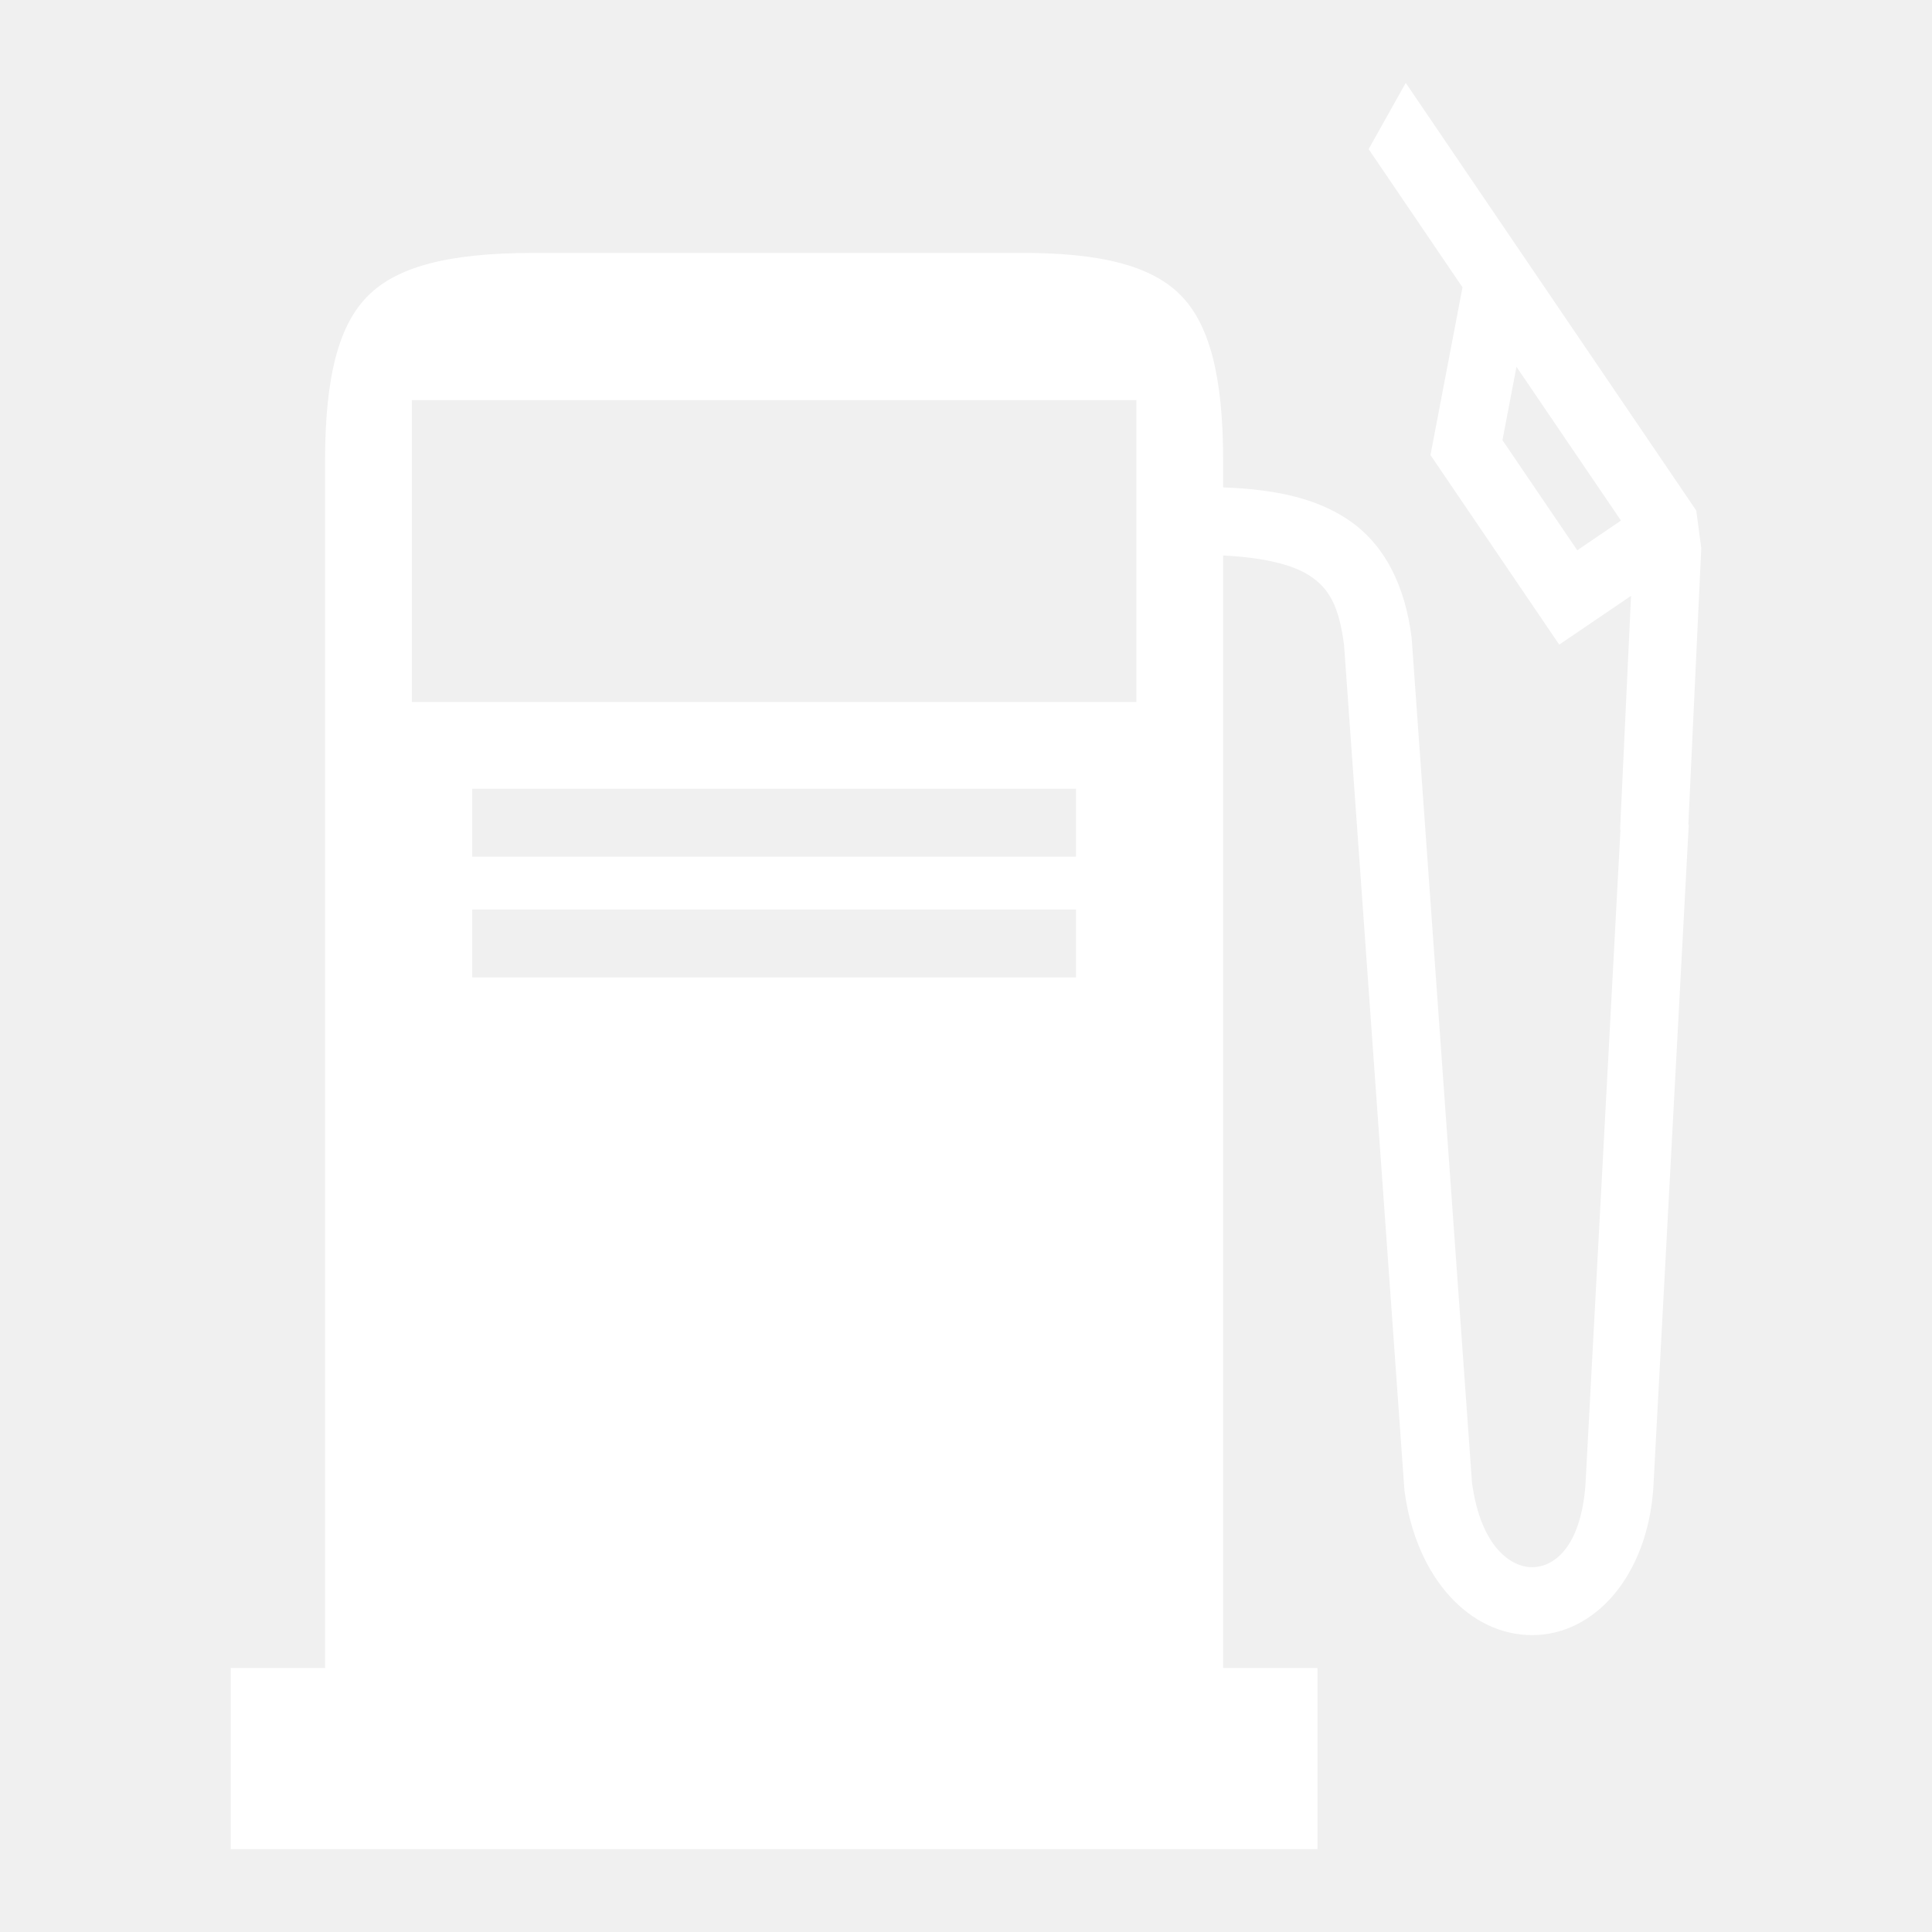
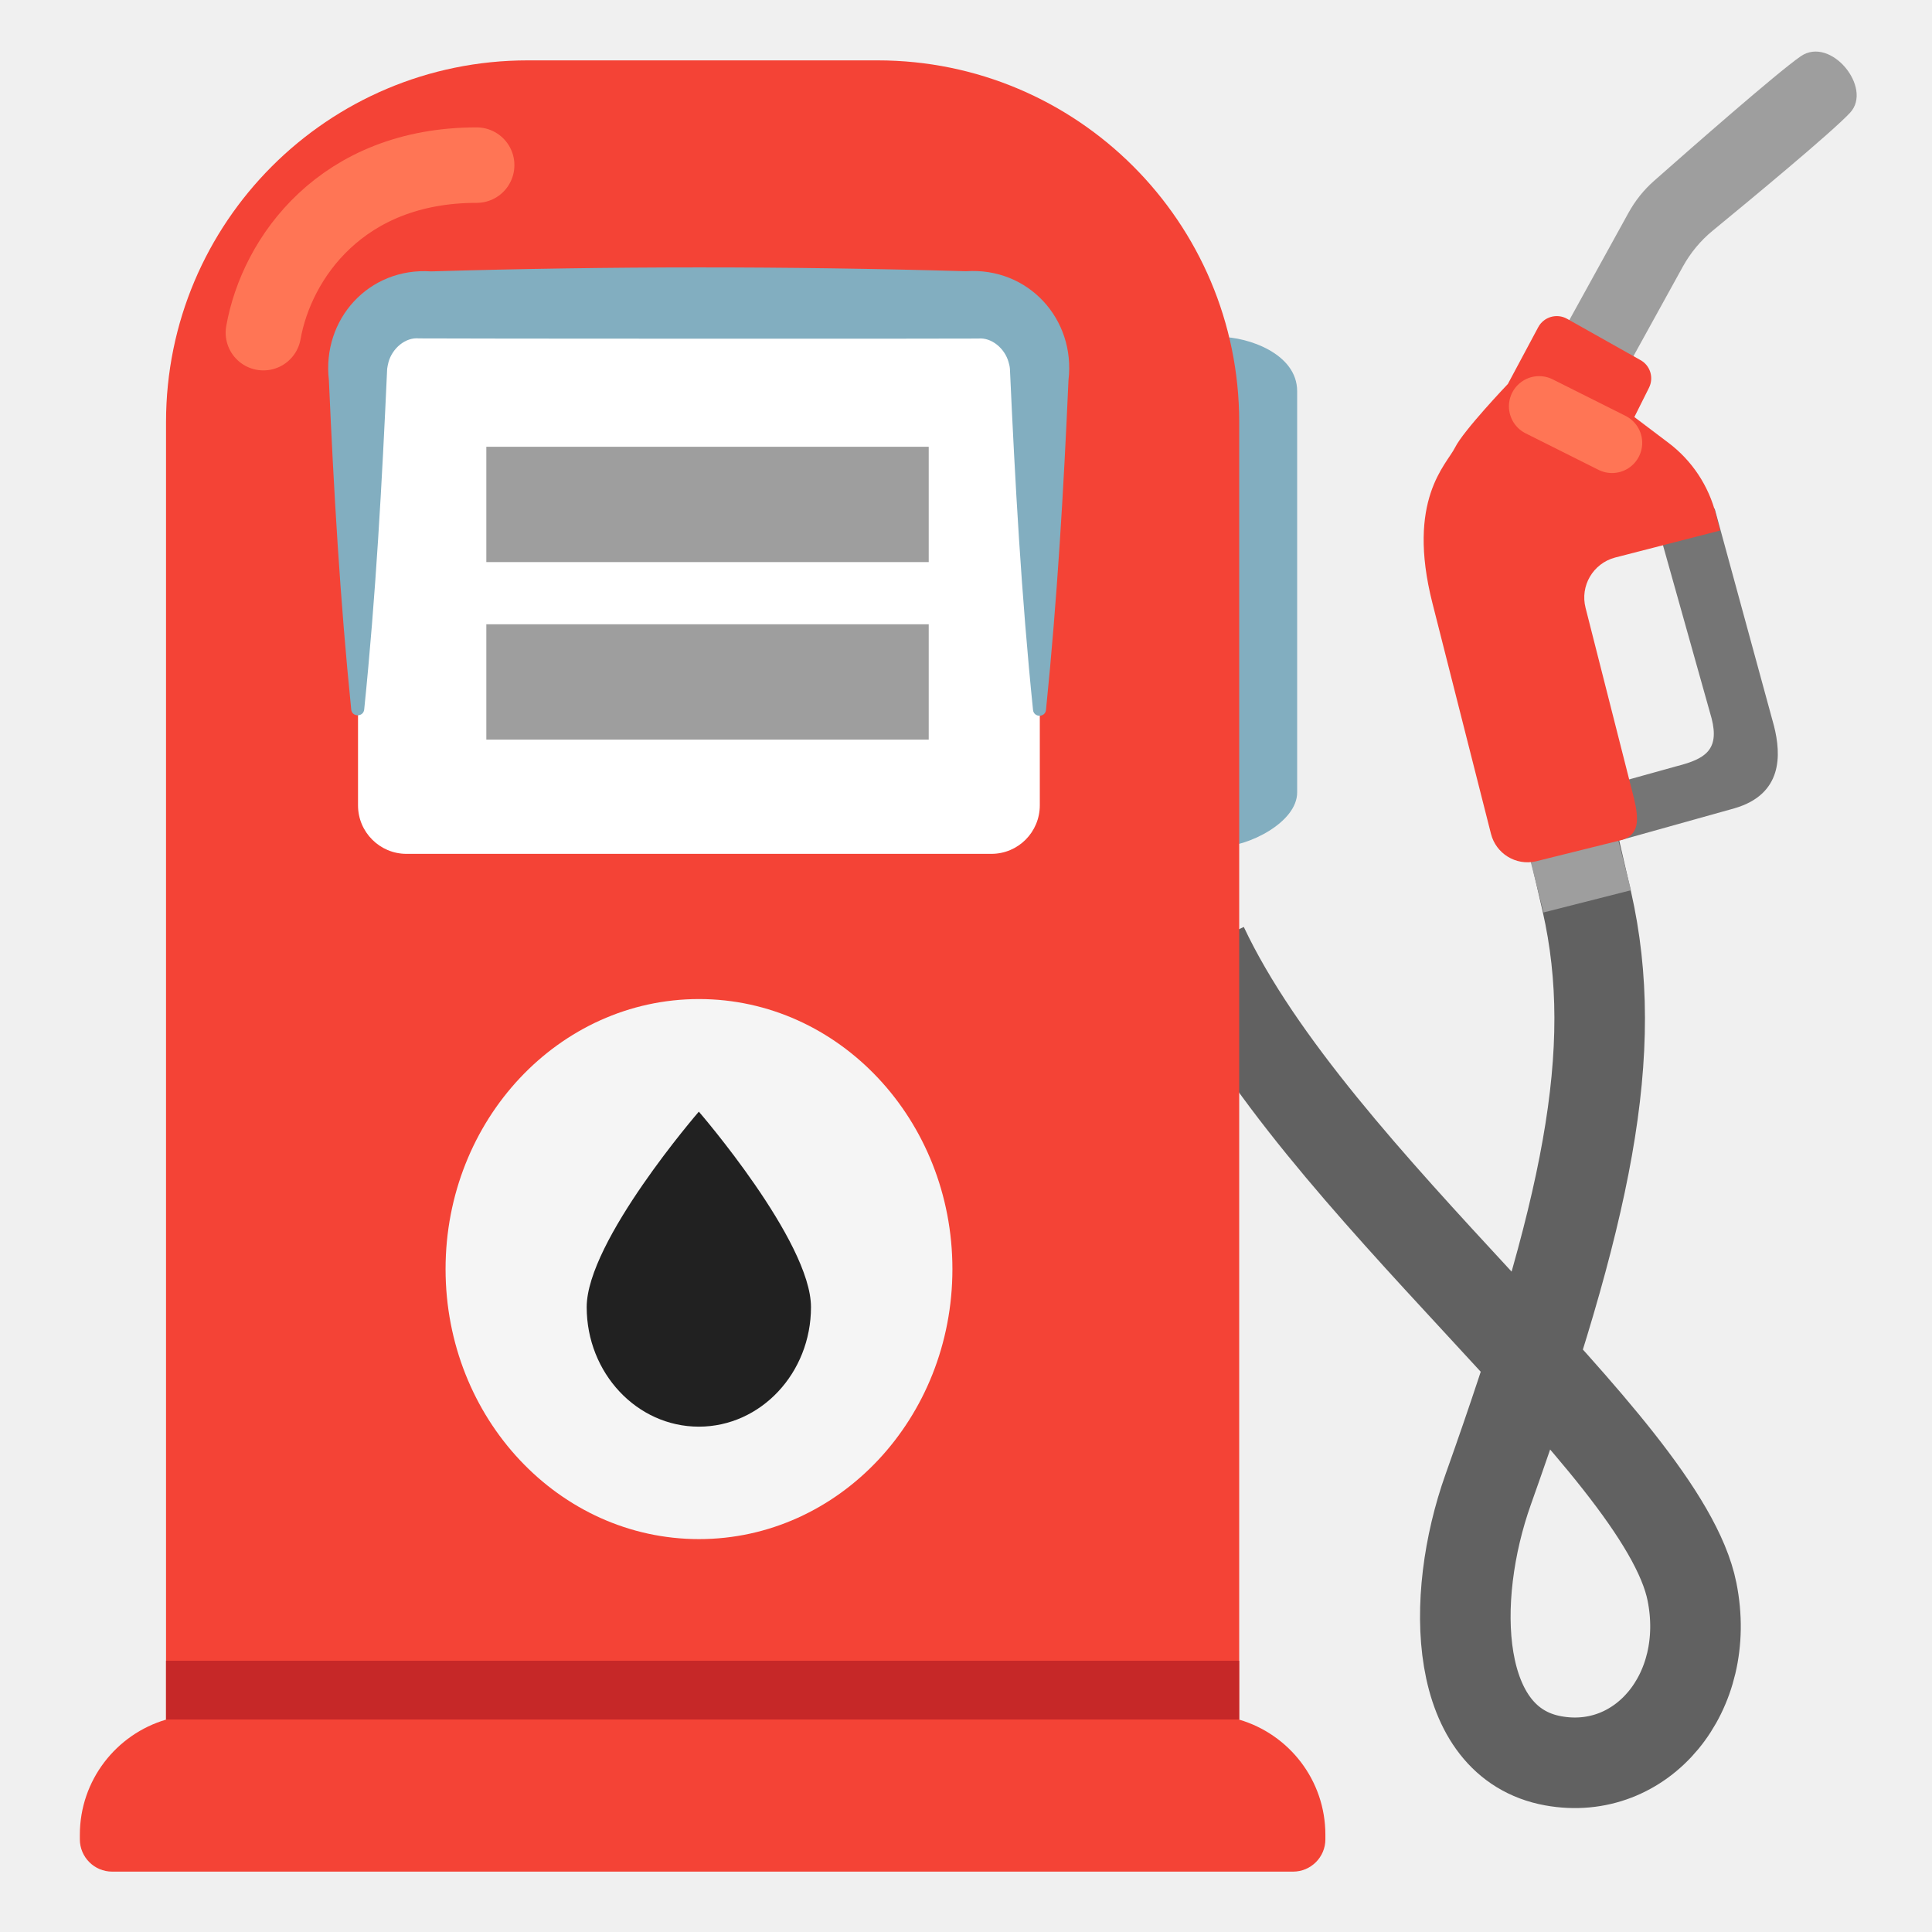
- <svg xmlns="http://www.w3.org/2000/svg" viewBox="0 0 512 512">
-   <path fill="#ffffff" d="M372.533 21.966L362.7 39.524l24.878 36.62-8.488 44.453 34.125 50.234 19.025-12.923-2.898 61.932.1.003-9.272 173.553c-1.28 17.17-8.718 21.912-14.123 21.93-5.393.02-13.577-5.053-15.95-22.354l-15.988-223.815-.03-.234c-1.673-13.444-7.012-24.765-17.11-31.393-8.642-5.673-19.398-7.853-32.822-8.365v-7.13c0-23.016-3.88-36.357-11.302-43.844-7.42-7.487-20.523-11.384-43.608-11.156H141.148c-23 0-36.182 3.91-43.636 11.363-7.455 7.455-11.364 20.637-11.364 43.637v320h-25v48h288v-48h-25V147.208c11.228.57 18.628 2.538 22.944 5.37 5.138 3.374 7.793 8.046 9.105 18.466l15.994 223.912.04.28c3.114 23.126 17.402 38.15 33.883 38.09 16.48-.06 30.304-15.588 32.01-38.628l.008-.092 9.407-176.086-.113-.006 3.428-73.25-1.334-9.974-76.985-113.324zm29.35 75.236l27.69 40.756-11.583 7.87-19.82-29.18 3.713-19.446zm-292.735 8.832h192v80h-192v-80zm16 103h160v18h-160v-18zm0 32h160v18h-160v-18z" />
+ <svg xmlns="http://www.w3.org/2000/svg" version="1.1" id="Layer_2" x="0px" y="0px" viewBox="0 0 128 128" style="enable-background:new 0 0 128 128;" xml:space="preserve">
+   <g>
+     <path style="fill:none;stroke:#616161;stroke-width:6;stroke-miterlimit:10;" d="M79.69,62.69c7.36,15.65,30.45,32.94,32.41,42.77   c1.34,6.7-3.33,12.26-9.19,11.2c-6.6-1.19-6.91-10.69-4.31-17.99c6.54-18.38,8.79-28.99,6.53-38.95l-1.08-4.68" />
+     <g>
+       <g>
+         <path style="fill:#82AEC0;" d="M80.82,56.1c-1.87,0-1.14-1.61-1.14-3.6V25.92c0-1.99-0.73-3.6,1.14-3.6s5.12,1.11,5.12,3.6     s0,24.59,0,26.58S82.69,56.1,80.82,56.1z" />
+       </g>
+       <path style="fill:#F44336;" d="M82.1,113.93V27.96C82.1,14.73,71.37,4,58.14,4H34.96C21.72,4,11,14.73,11,27.96v85.97    c-3.3,0.97-5.71,4.02-5.71,7.63v0.3c0,1.18,0.96,2.14,2.14,2.14h7.02h64.2h7.02c1.18,0,2.14-0.96,2.14-2.14v-0.3    C87.81,117.94,85.4,114.9,82.1,113.93z" />
+       <g>
+         <path style="fill:#FFFFFF;" d="M65.68,56.57H26.93c-1.77,0-3.21-1.44-3.21-3.21V22.42c0-1.77,1.44-3.21,3.21-3.21h38.75     c1.77,0,3.21,1.44,3.21,3.21v30.93C68.89,55.13,67.46,56.57,65.68,56.57z" />
+       </g>
+       <rect x="32.22" y="29.6" style="fill:#9E9E9E;" width="29.31" height="7.64" />
+       <rect x="32.22" y="41.36" style="fill:#9E9E9E;" width="29.31" height="7.64" />
+       <path style="fill:#82AEC0;" d="M24.13,47c-0.05,0.52-0.81,0.52-0.86,0.01c-0.74-7.27-1.16-14.55-1.48-21.82    c-0.47-4.02,2.63-7.49,6.78-7.21c11.79-0.35,23.64-0.35,35.43-0.01c4.14-0.28,7.27,3.19,6.79,7.21    c-0.32,7.28-0.75,14.57-1.49,21.85c-0.05,0.52-0.81,0.52-0.86,0c-0.77-7.53-1.19-15.07-1.53-22.59c-0.01-0.16-0.05-0.31-0.09-0.45    c-0.25-0.9-1.12-1.65-2.02-1.56c-0.48,0.02-36.58,0.01-37.04-0.01c-0.9-0.09-1.77,0.66-2.02,1.57c-0.04,0.15-0.07,0.3-0.09,0.45    C25.31,31.95,24.9,39.48,24.13,47z" />
+       <ellipse style="fill:#F5F5F5;" cx="46.31" cy="84.08" rx="16.79" ry="17.89" />
+       <path style="fill:#212121;" d="M38.87,86.6c0-4.37,7.43-12.95,7.43-12.95s7.43,8.58,7.43,12.95s-3.33,7.92-7.43,7.92    S38.87,90.97,38.87,86.6z" />
+       <rect x="11" y="110.03" style="fill:#C62828;" width="71.1" height="3.89" />
+       <path style="fill:none;stroke:#FF7555;stroke-width:5;stroke-linecap:round;stroke-miterlimit:10;" d="M17.45,22.04    c0.88-4.96,5.2-11.1,14.13-11.1" />
+     </g>
+     <g>
+       <rect x="101.69" y="55.91" transform="matrix(-0.9692 0.2462 -0.2462 -0.9692 220.382 88.132)" style="fill:#9E9E9E;" width="5.98" height="3.88" />
+       <g>
+         <path style="fill:#9E9E9E;" d="M104.77,29.85l6.73-12.2c0.5-0.9,1.16-1.7,1.95-2.35c2.46-2.02,7.97-6.58,9.13-7.84     c1.51-1.64-1.29-5.1-3.28-3.73c-1.56,1.08-7.3,6.12-9.69,8.23c-0.7,0.61-1.28,1.34-1.73,2.16l-7.07,12.82L104.77,29.85z" />
+       </g>
+       <path style="fill:#757575;" d="M100.66,37.73l9.42-1.95l3.32,11.82c0.53,2.08-0.43,2.68-2.27,3.15l-6.66,1.85 M99.25,37.33    l8.05,18.35l7.62-2.13c3.19-0.93,3.1-3.53,2.61-5.46l-3.93-14.4L99.25,37.33L99.25,37.33z" />
+       <path style="fill:#F44336;" d="M103.82,21.12l4.87,2.74c0.65,0.36,0.89,1.17,0.56,1.83l-0.97,1.94l2.25,1.7    c1.57,1.18,2.68,2.86,3.16,4.77l0.27,1.05L107,36.94c-1.46,0.39-2.33,1.88-1.95,3.34l3.21,12.63c0.32,1.36,0.4,2.48-0.97,2.78    l-5.55,1.38c-1.32,0.29-2.63-0.52-2.96-1.83L94.9,39.95c-1.74-6.85,0.94-9.17,1.5-10.3s3.5-4.21,3.5-4.21l2.01-3.76    C102.28,20.99,103.14,20.74,103.82,21.12z" />
+       <line style="fill:none;stroke:#FF7555;stroke-width:4;stroke-linecap:round;stroke-miterlimit:10;" x1="106.8" y1="29.34" x2="101.97" y2="26.92" />
+     </g>
+   </g>
</svg>
